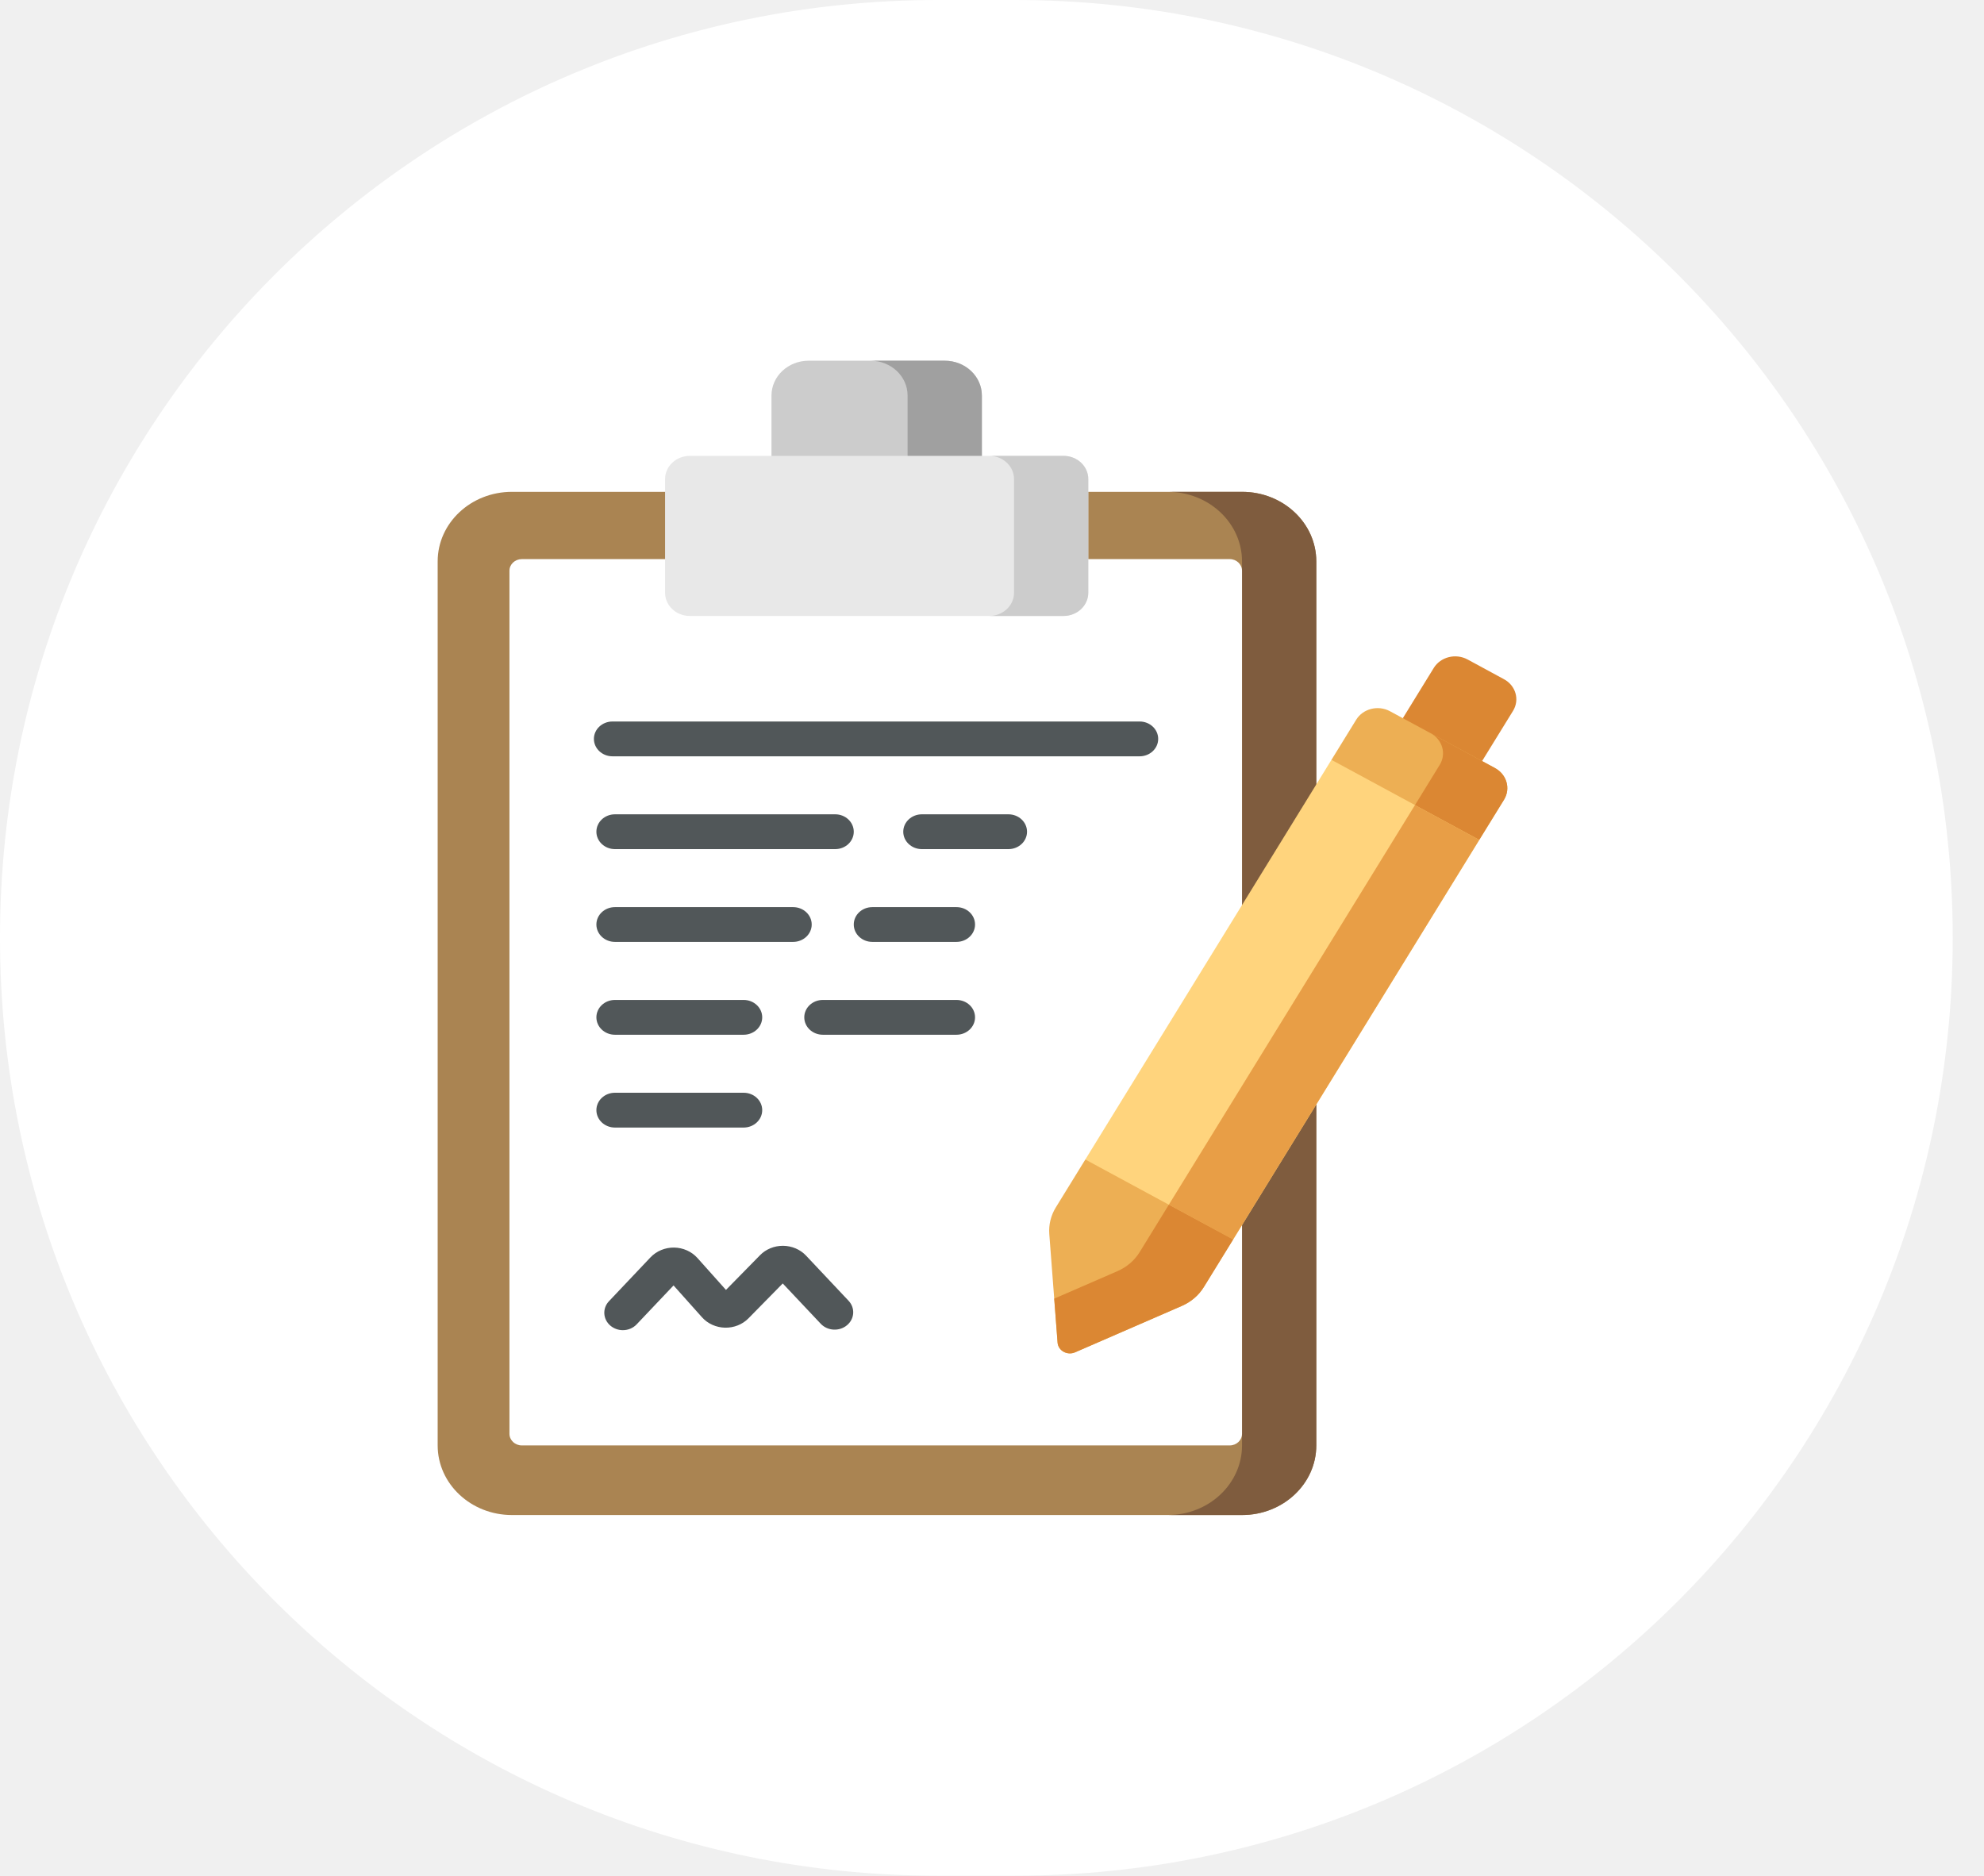
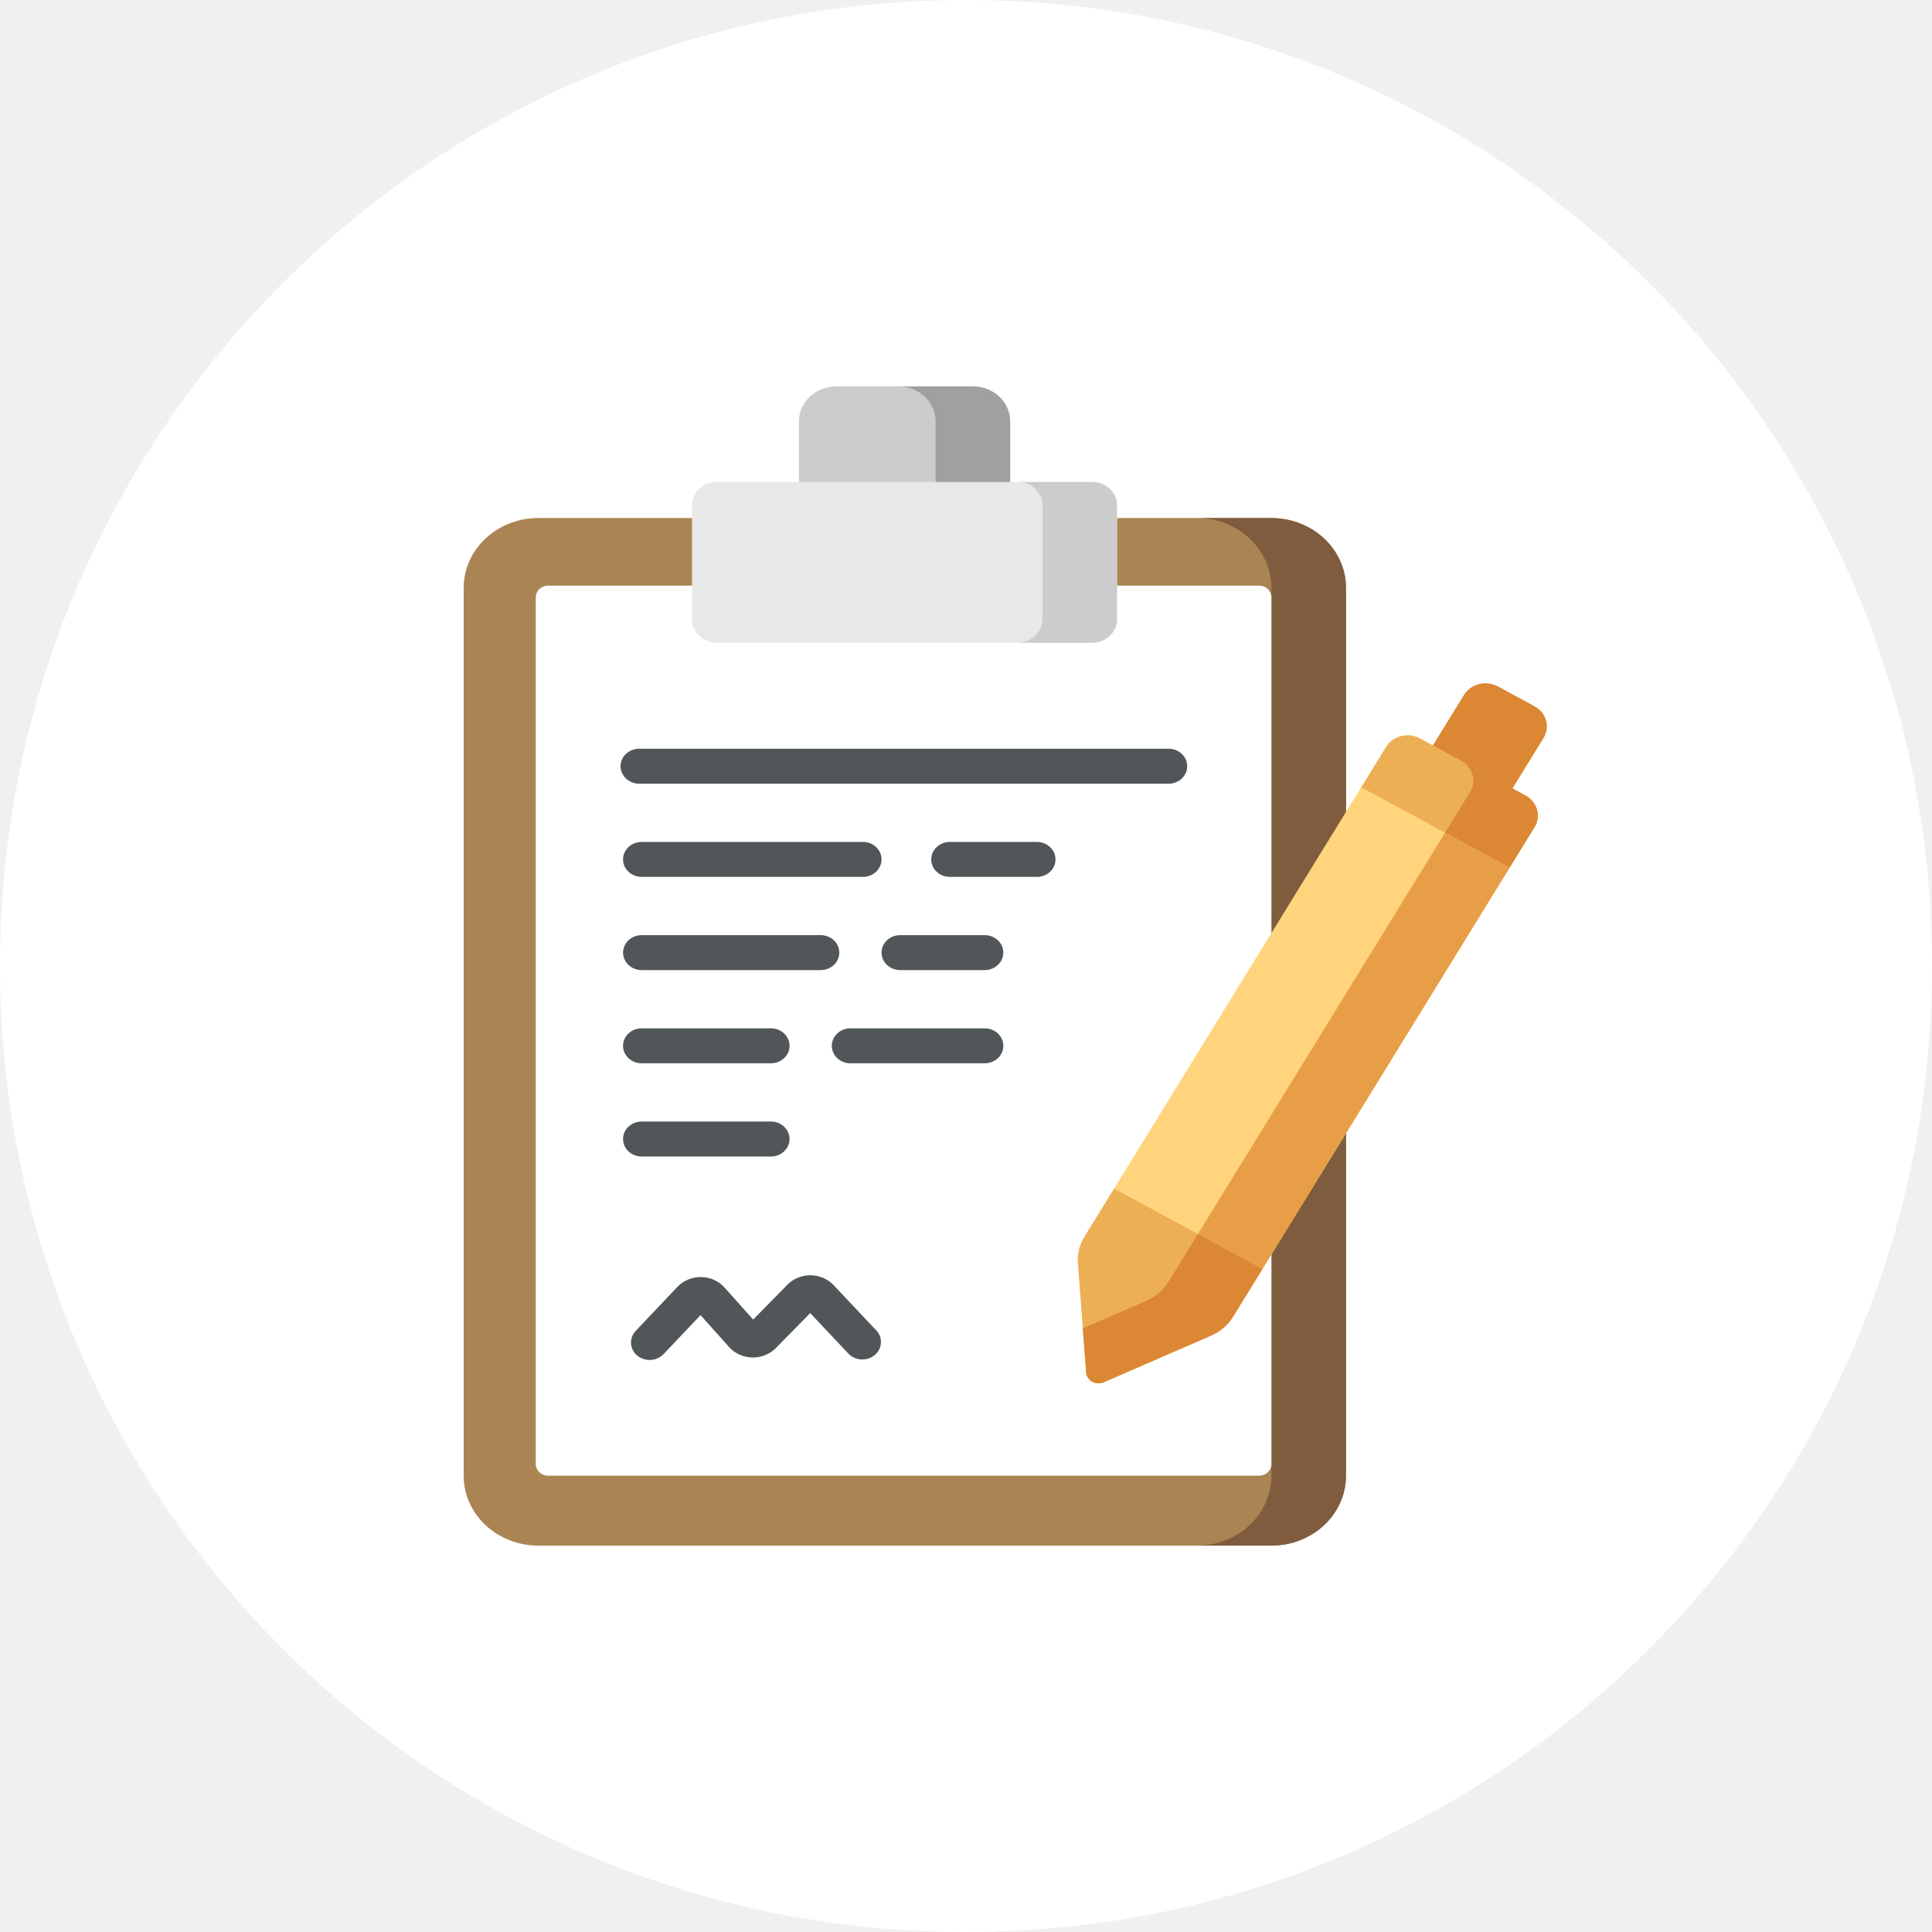
- <svg xmlns="http://www.w3.org/2000/svg" width="55" height="52" viewBox="0 0 55 52" fill="none">
-   <rect width="54.133" height="52" rx="26" fill="white" />
-   <g clip-path="url(#clip0)">
-     <path d="M36.49 40.071C36.49 41.136 35.568 42.001 34.431 42.001H14.192C13.055 42.001 12.133 41.136 12.133 40.071V15.564C12.133 14.498 13.055 13.635 14.192 13.635H34.431C35.568 13.635 36.49 14.498 36.49 15.564V40.071Z" fill="#AA8452" />
-     <path d="M36.49 15.564V40.071C36.49 41.137 35.569 42.001 34.431 42.001H32.373C33.51 42.001 34.431 41.137 34.431 40.071V15.564C34.431 14.498 33.51 13.635 32.373 13.635H34.431C35.568 13.635 36.49 14.498 36.49 15.564V15.564Z" fill="#7F5C3E" />
-     <path d="M34.431 15.822C34.431 15.644 34.278 15.5 34.088 15.5H14.466C14.277 15.5 14.123 15.644 14.123 15.822V39.749C14.123 39.927 14.277 40.071 14.466 40.071H34.089C34.278 40.071 34.431 39.927 34.431 39.749V15.822Z" fill="white" />
-     <path d="M27.219 13.28V10.965C27.219 10.432 26.758 10 26.19 10H22.416C21.848 10 21.387 10.432 21.387 10.965V13.28H27.219Z" fill="#CCCCCC" />
-     <path d="M27.219 10.965V13.28H25.16V10.965C25.16 10.432 24.7 10 24.131 10H26.19C26.758 10 27.219 10.432 27.219 10.965Z" fill="#A0A0A0" />
-     <path d="M19.123 12.638C18.744 12.638 18.437 12.926 18.437 13.281V16.433C18.437 16.788 18.744 17.076 19.123 17.076H29.483C29.862 17.076 30.169 16.788 30.169 16.433V13.281C30.169 12.925 29.862 12.638 29.483 12.638H19.123Z" fill="#E8E8E8" />
-     <path d="M41.692 18.829L40.683 18.282C40.355 18.105 39.935 18.21 39.746 18.518L38.889 19.91L39.602 21.099H41.086L41.944 19.707C42.133 19.4 42.021 19.006 41.692 18.829Z" fill="#DB8733" />
-     <path d="M38.532 19.717L41.443 21.292C41.771 21.47 41.883 21.863 41.694 22.171L41.008 23.284L38.185 22.992L36.91 21.066L37.596 19.953C37.785 19.645 38.205 19.54 38.532 19.717V19.717Z" fill="#EDAF54" />
-     <path d="M34.185 34.362H31.635L30.087 32.145L36.91 21.065L41.008 23.283L34.185 34.362Z" fill="#FFD47D" />
-     <path d="M32.762 36.204L29.804 37.49C29.586 37.585 29.335 37.446 29.318 37.221L29.088 34.208C29.069 33.952 29.132 33.696 29.269 33.473L30.087 32.145L34.185 34.362L33.373 35.68C33.232 35.91 33.019 36.092 32.762 36.204V36.204Z" fill="#EDAF54" />
-     <path d="M17.267 36.876C17.145 36.876 17.023 36.835 16.925 36.754C16.713 36.577 16.693 36.272 16.882 36.073L18.034 34.856C18.2 34.682 18.438 34.583 18.688 34.586C18.937 34.59 19.172 34.695 19.333 34.874L20.125 35.76L21.071 34.796C21.233 34.631 21.463 34.537 21.702 34.537H21.711C21.953 34.54 22.184 34.638 22.345 34.809L23.523 36.06C23.712 36.259 23.692 36.564 23.479 36.74C23.266 36.917 22.94 36.898 22.752 36.698L21.699 35.581L20.749 36.548C20.582 36.718 20.346 36.812 20.099 36.807C19.852 36.801 19.62 36.697 19.462 36.52L18.672 35.636L17.651 36.713C17.55 36.821 17.409 36.876 17.267 36.876Z" fill="#515759" />
-     <path d="M31.593 20.967H16.979C16.695 20.967 16.464 20.751 16.464 20.484C16.464 20.218 16.695 20.002 16.979 20.002H31.593C31.877 20.002 32.107 20.218 32.107 20.484C32.107 20.751 31.877 20.967 31.593 20.967Z" fill="#515759" />
-     <path d="M23.154 23.54H17.047C16.763 23.54 16.533 23.324 16.533 23.058C16.533 22.791 16.763 22.575 17.047 22.575H23.154C23.438 22.575 23.668 22.791 23.668 23.058C23.668 23.324 23.438 23.54 23.154 23.54Z" fill="#515759" />
-     <path d="M27.956 23.54H25.555C25.271 23.54 25.04 23.324 25.04 23.058C25.04 22.791 25.271 22.575 25.555 22.575H27.956C28.24 22.575 28.471 22.791 28.471 23.058C28.471 23.324 28.24 23.54 27.956 23.54Z" fill="#515759" />
-     <path d="M21.987 26.112H17.047C16.763 26.112 16.533 25.896 16.533 25.63C16.533 25.363 16.763 25.148 17.047 25.148H21.987C22.271 25.148 22.502 25.363 22.502 25.63C22.502 25.896 22.271 26.112 21.987 26.112Z" fill="#515759" />
-     <path d="M26.515 26.112H24.183C23.898 26.112 23.668 25.896 23.668 25.63C23.668 25.363 23.898 25.148 24.183 25.148H26.515C26.8 25.148 27.03 25.363 27.03 25.63C27.03 25.896 26.8 26.112 26.515 26.112Z" fill="#515759" />
-     <path d="M20.615 28.686H17.047C16.763 28.686 16.533 28.47 16.533 28.203C16.533 27.937 16.763 27.721 17.047 27.721H20.615C20.899 27.721 21.13 27.937 21.13 28.203C21.13 28.47 20.899 28.686 20.615 28.686Z" fill="#515759" />
-     <path d="M26.515 28.686H22.811C22.526 28.686 22.296 28.47 22.296 28.203C22.296 27.937 22.526 27.721 22.811 27.721H26.515C26.8 27.721 27.03 27.937 27.03 28.203C27.03 28.47 26.799 28.686 26.515 28.686Z" fill="#515759" />
-     <path d="M20.615 31.259H17.047C16.763 31.259 16.533 31.043 16.533 30.776C16.533 30.51 16.763 30.294 17.047 30.294H20.615C20.899 30.294 21.13 30.51 21.13 30.776C21.13 31.043 20.899 31.259 20.615 31.259Z" fill="#515759" />
-     <path d="M30.169 13.281V16.433C30.169 16.788 29.861 17.076 29.483 17.076H27.424C27.803 17.076 28.111 16.788 28.111 16.433V13.281C28.111 12.926 27.803 12.638 27.424 12.638H29.483C29.861 12.638 30.169 12.926 30.169 13.281Z" fill="#CCCCCC" />
-     <path d="M41.694 22.17L41.008 23.283L39.226 22.319L39.911 21.205C40.101 20.898 39.988 20.505 39.66 20.327L41.443 21.292C41.771 21.47 41.883 21.862 41.694 22.17V22.17Z" fill="#DB8733" />
-     <path d="M32.402 33.398L39.225 22.319L41.008 23.284L34.184 34.363L32.402 33.398Z" fill="#E89E46" />
-     <path d="M34.185 34.362L33.373 35.68C33.232 35.909 33.019 36.092 32.762 36.204L29.804 37.49C29.587 37.584 29.335 37.446 29.318 37.221L29.225 36.002L30.98 35.239C31.236 35.127 31.45 34.944 31.591 34.716L32.402 33.398L34.185 34.362Z" fill="#DB8733" />
-   </g>
-   <defs>
-     <clipPath id="clip0">
-       <rect width="34.133" height="32" fill="white" transform="translate(10 10)" />
-     </clipPath>
-   </defs>
+ <svg xmlns="http://www.w3.org/2000/svg" width="50" height="50" viewBox="0 0 50 50" fill="none">
+   <rect width="50" height="50" rx="25" fill="white" />
+   <path d="M34.834 38.191C34.834 39.19 33.97 40 32.904 40H13.93C12.864 40 12 39.19 12 38.191V15.216C12 14.217 12.864 13.407 13.93 13.407H32.904C33.97 13.407 34.834 14.217 34.834 15.216V38.191Z" fill="#AA8452" />
+   <path d="M34.834 15.216V38.191C34.834 39.19 33.971 40 32.904 40H30.975C32.041 40 32.904 39.19 32.904 38.191V15.216C32.904 14.217 32.041 13.407 30.975 13.407H32.904C33.97 13.407 34.834 14.217 34.834 15.216Z" fill="#7F5C3E" />
+   <path d="M32.904 15.458C32.904 15.291 32.761 15.156 32.583 15.156H14.187C14.009 15.156 13.865 15.291 13.865 15.458V37.89C13.865 38.056 14.009 38.191 14.187 38.191H32.583C32.761 38.191 32.904 38.056 32.904 37.89V15.458Z" fill="white" />
+   <path d="M26.143 13.075V10.905C26.143 10.405 25.71 10 25.178 10H21.64C21.107 10 20.675 10.405 20.675 10.905V13.075H26.143Z" fill="#CCCCCC" />
+   <path d="M26.143 10.905V13.075H24.213V10.905C24.213 10.405 23.781 10 23.248 10H25.178C25.711 10 26.143 10.405 26.143 10.905Z" fill="#A0A0A0" />
+   <path d="M18.552 12.473C18.197 12.473 17.909 12.743 17.909 13.075V16.03C17.909 16.363 18.197 16.633 18.552 16.633H28.265C28.62 16.633 28.908 16.363 28.908 16.03V13.075C28.908 12.742 28.62 12.473 28.265 12.473H18.552Z" fill="#E8E8E8" />
+   <path d="M39.712 18.277L38.765 17.764C38.458 17.598 38.065 17.697 37.887 17.985L37.084 19.29L37.752 20.405H39.143L39.947 19.1C40.124 18.812 40.019 18.443 39.712 18.277Z" fill="#DB8733" />
+   <path d="M36.749 19.109L39.477 20.586C39.785 20.752 39.89 21.121 39.713 21.409L39.07 22.453L36.423 22.179L35.228 20.374L35.871 19.33C36.049 19.041 36.442 18.943 36.749 19.109Z" fill="#EDAF54" />
+   <path d="M32.673 32.84H30.283L28.832 30.761L35.228 20.374L39.07 22.453L32.673 32.84Z" fill="#FFD47D" />
+   <path d="M31.34 34.566L28.566 35.772C28.362 35.861 28.127 35.73 28.11 35.52L27.895 32.695C27.877 32.455 27.936 32.215 28.064 32.007L28.832 30.761L32.673 32.84L31.912 34.075C31.78 34.291 31.58 34.462 31.34 34.566Z" fill="#EDAF54" />
+   <path d="M16.812 35.196C16.699 35.196 16.584 35.158 16.492 35.082C16.293 34.916 16.275 34.63 16.452 34.444L17.532 33.303C17.687 33.139 17.91 33.047 18.145 33.05C18.378 33.053 18.599 33.151 18.749 33.319L19.492 34.15L20.379 33.247C20.531 33.092 20.746 33.004 20.971 33.004H20.979C21.206 33.006 21.423 33.099 21.573 33.259L22.678 34.431C22.855 34.618 22.836 34.904 22.636 35.07C22.436 35.235 22.131 35.217 21.955 35.03L20.968 33.983L20.078 34.889C19.921 35.048 19.699 35.136 19.468 35.132C19.236 35.127 19.019 35.029 18.87 34.863L18.13 34.035L17.173 35.044C17.078 35.145 16.946 35.196 16.812 35.196Z" fill="#515759" />
+   <path d="M30.243 20.282H16.543C16.276 20.282 16.06 20.079 16.06 19.829C16.06 19.579 16.276 19.377 16.543 19.377H30.243C30.509 19.377 30.725 19.579 30.725 19.829C30.725 20.079 30.509 20.282 30.243 20.282Z" fill="#515759" />
+   <path d="M22.331 22.694H16.607C16.34 22.694 16.124 22.491 16.124 22.241C16.124 21.992 16.34 21.789 16.607 21.789H22.331C22.598 21.789 22.814 21.992 22.814 22.241C22.814 22.491 22.598 22.694 22.331 22.694Z" fill="#515759" />
+   <path d="M26.834 22.694H24.583C24.316 22.694 24.1 22.491 24.1 22.241C24.1 21.992 24.316 21.789 24.583 21.789H26.834C27.1 21.789 27.316 21.992 27.316 22.241C27.316 22.491 27.1 22.694 26.834 22.694Z" fill="#515759" />
+   <path d="M21.238 25.106H16.607C16.34 25.106 16.125 24.903 16.125 24.653C16.125 24.404 16.34 24.201 16.607 24.201H21.238C21.504 24.201 21.721 24.404 21.721 24.653C21.721 24.903 21.504 25.106 21.238 25.106Z" fill="#515759" />
+   <path d="M25.483 25.106H23.296C23.03 25.106 22.814 24.903 22.814 24.653C22.814 24.404 23.03 24.201 23.296 24.201H25.483C25.75 24.201 25.966 24.404 25.966 24.653C25.966 24.903 25.75 25.106 25.483 25.106Z" fill="#515759" />
+   <path d="M19.952 27.518H16.607C16.34 27.518 16.124 27.316 16.124 27.066C16.124 26.816 16.34 26.613 16.607 26.613H19.952C20.218 26.613 20.434 26.816 20.434 27.066C20.434 27.316 20.218 27.518 19.952 27.518Z" fill="#515759" />
+   <path d="M25.483 27.518H22.01C21.743 27.518 21.527 27.316 21.527 27.066C21.527 26.816 21.743 26.613 22.01 26.613H25.483C25.75 26.613 25.966 26.816 25.966 27.066C25.966 27.316 25.75 27.518 25.483 27.518Z" fill="#515759" />
+   <path d="M19.952 29.93H16.607C16.34 29.93 16.124 29.728 16.124 29.478C16.124 29.228 16.34 29.025 16.607 29.025H19.952C20.218 29.025 20.434 29.228 20.434 29.478C20.434 29.727 20.218 29.93 19.952 29.93Z" fill="#515759" />
+   <path d="M28.908 13.075V16.03C28.908 16.363 28.62 16.633 28.265 16.633H26.335C26.691 16.633 26.979 16.363 26.979 16.03V13.075C26.979 12.743 26.691 12.473 26.335 12.473H28.265C28.62 12.473 28.908 12.743 28.908 13.075Z" fill="#CCCCCC" />
+   <path d="M39.713 21.409L39.07 22.453L37.399 21.549L38.042 20.505C38.219 20.216 38.114 19.848 37.807 19.682L39.478 20.586C39.785 20.753 39.89 21.121 39.713 21.409Z" fill="#DB8733" />
+   <path d="M31.002 31.936L37.398 21.55L39.07 22.454L32.673 32.841L31.002 31.936Z" fill="#E89E46" />
+   <path d="M32.673 32.84L31.912 34.076C31.78 34.29 31.58 34.462 31.34 34.566L28.567 35.772C28.363 35.861 28.127 35.731 28.11 35.52L28.023 34.377L29.669 33.662C29.909 33.557 30.109 33.386 30.241 33.171L31.002 31.936L32.673 32.84Z" fill="#DB8733" />
</svg>
